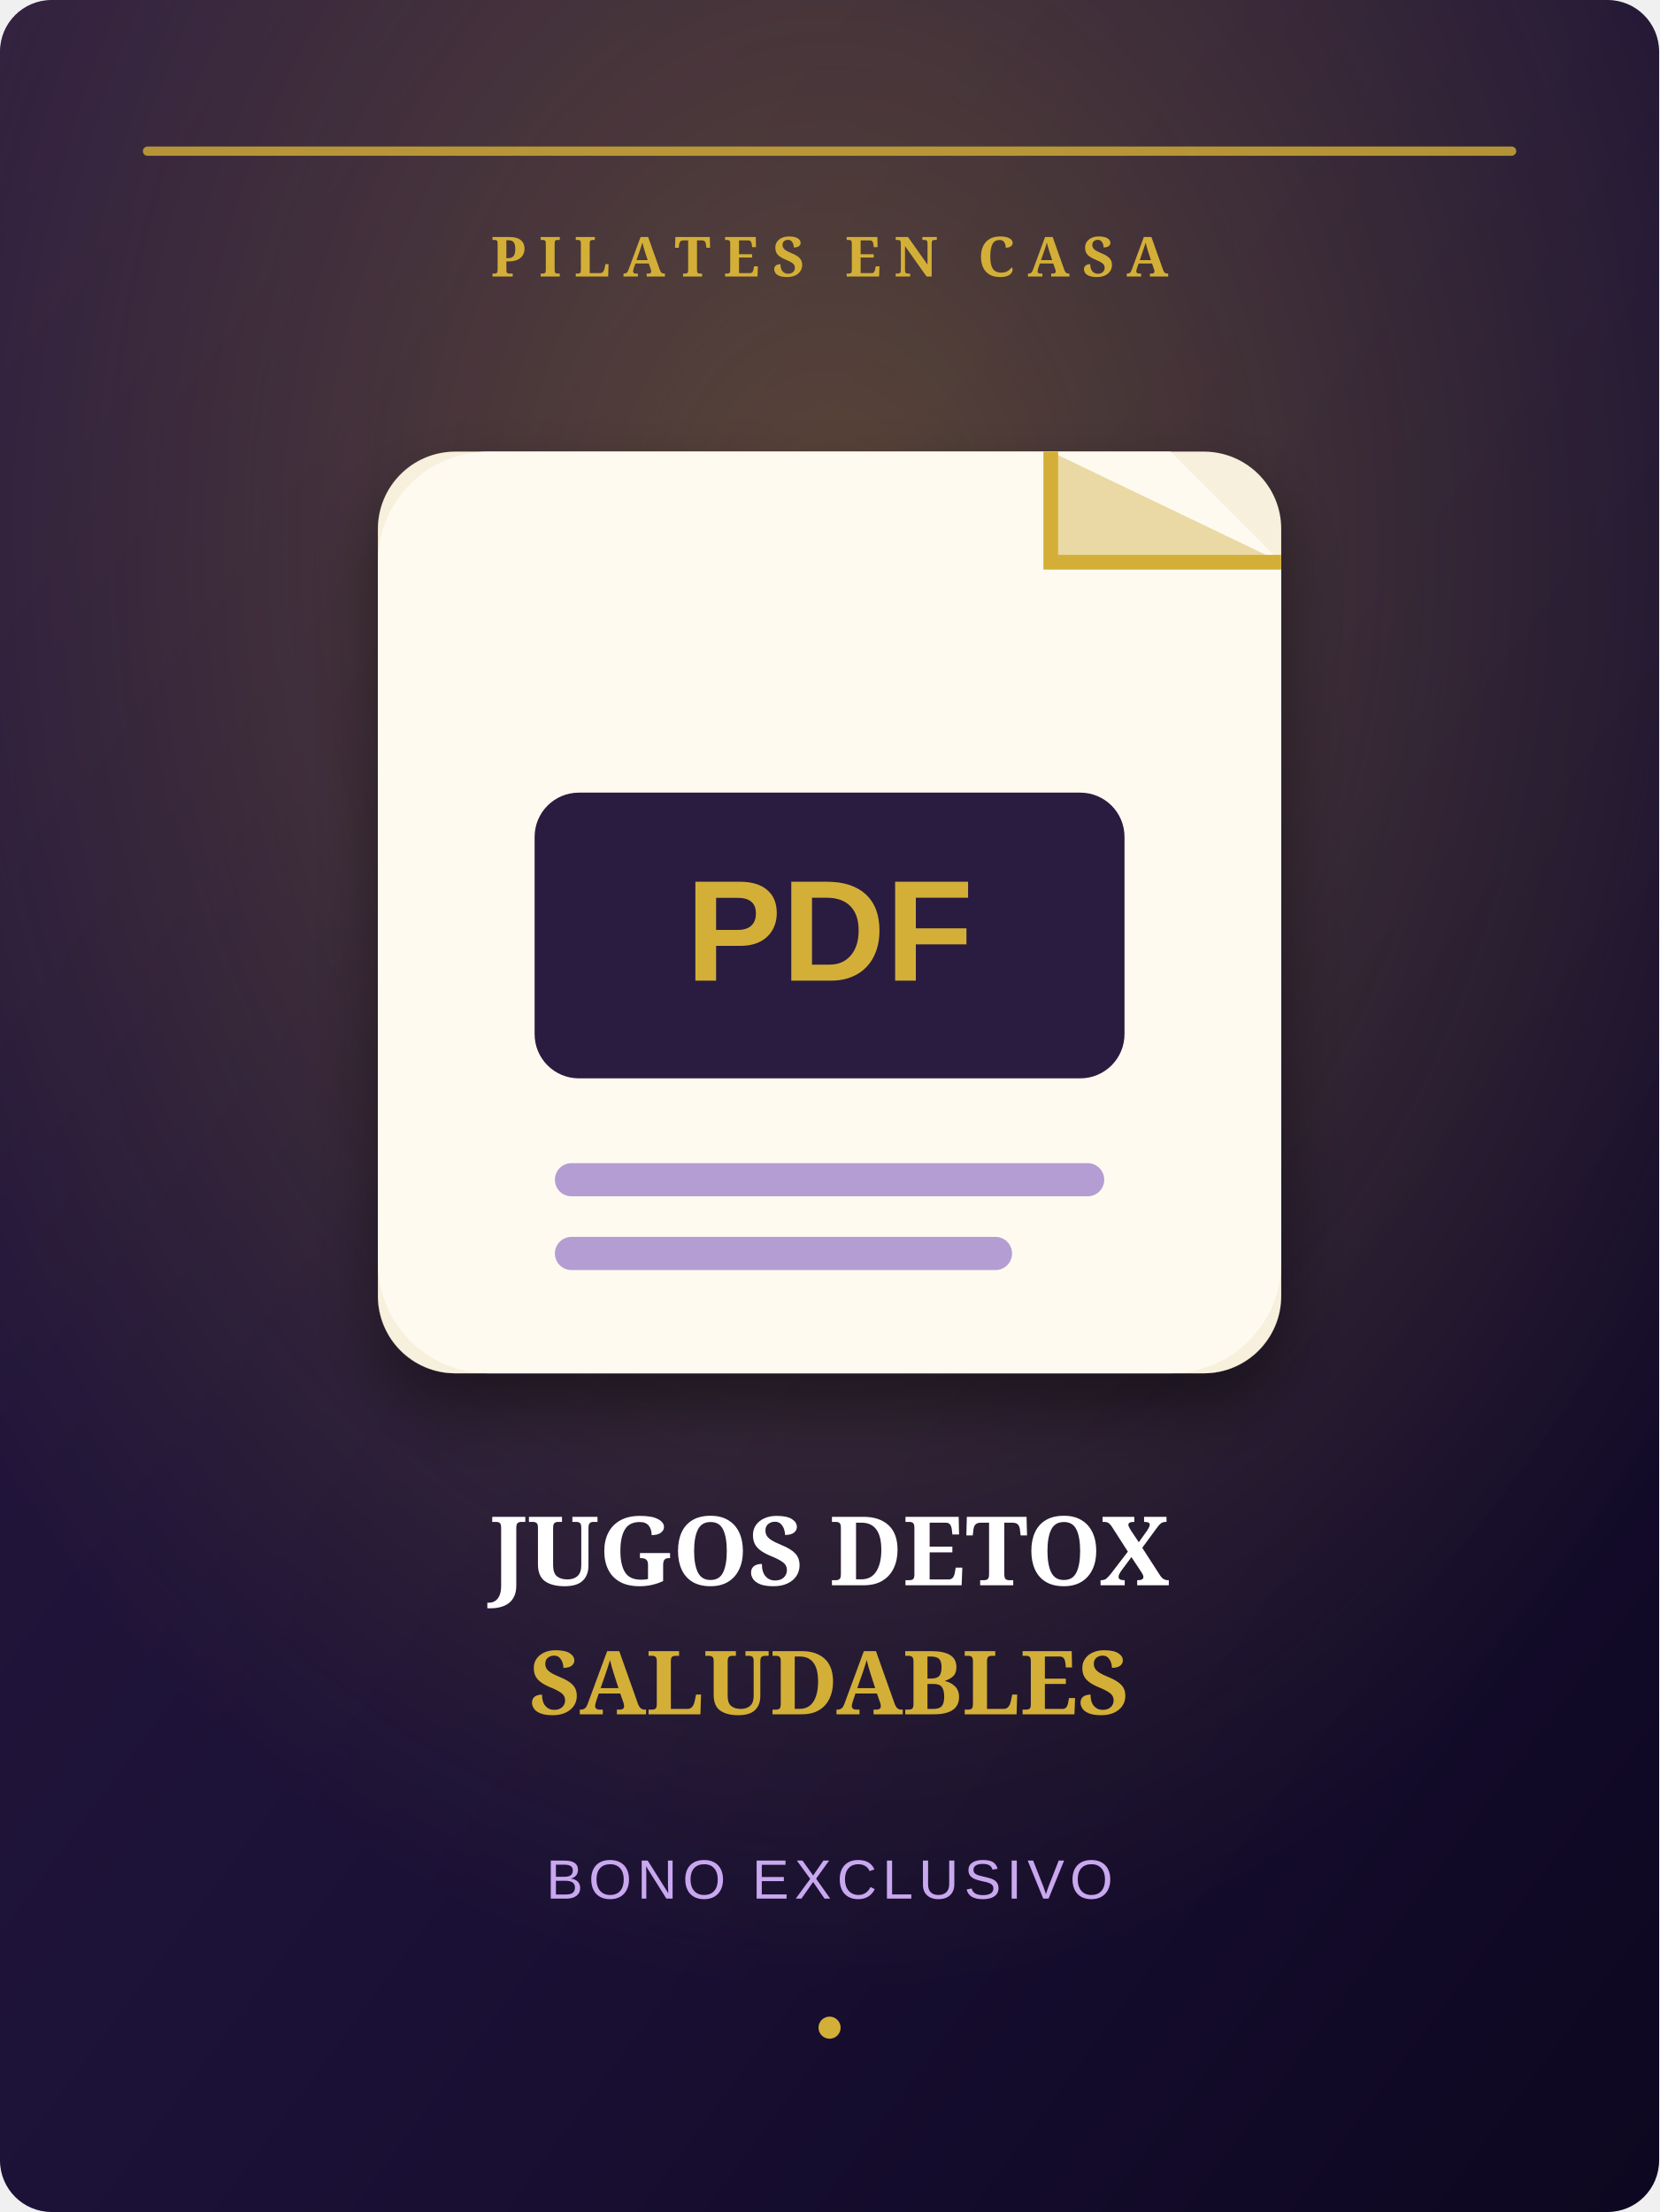
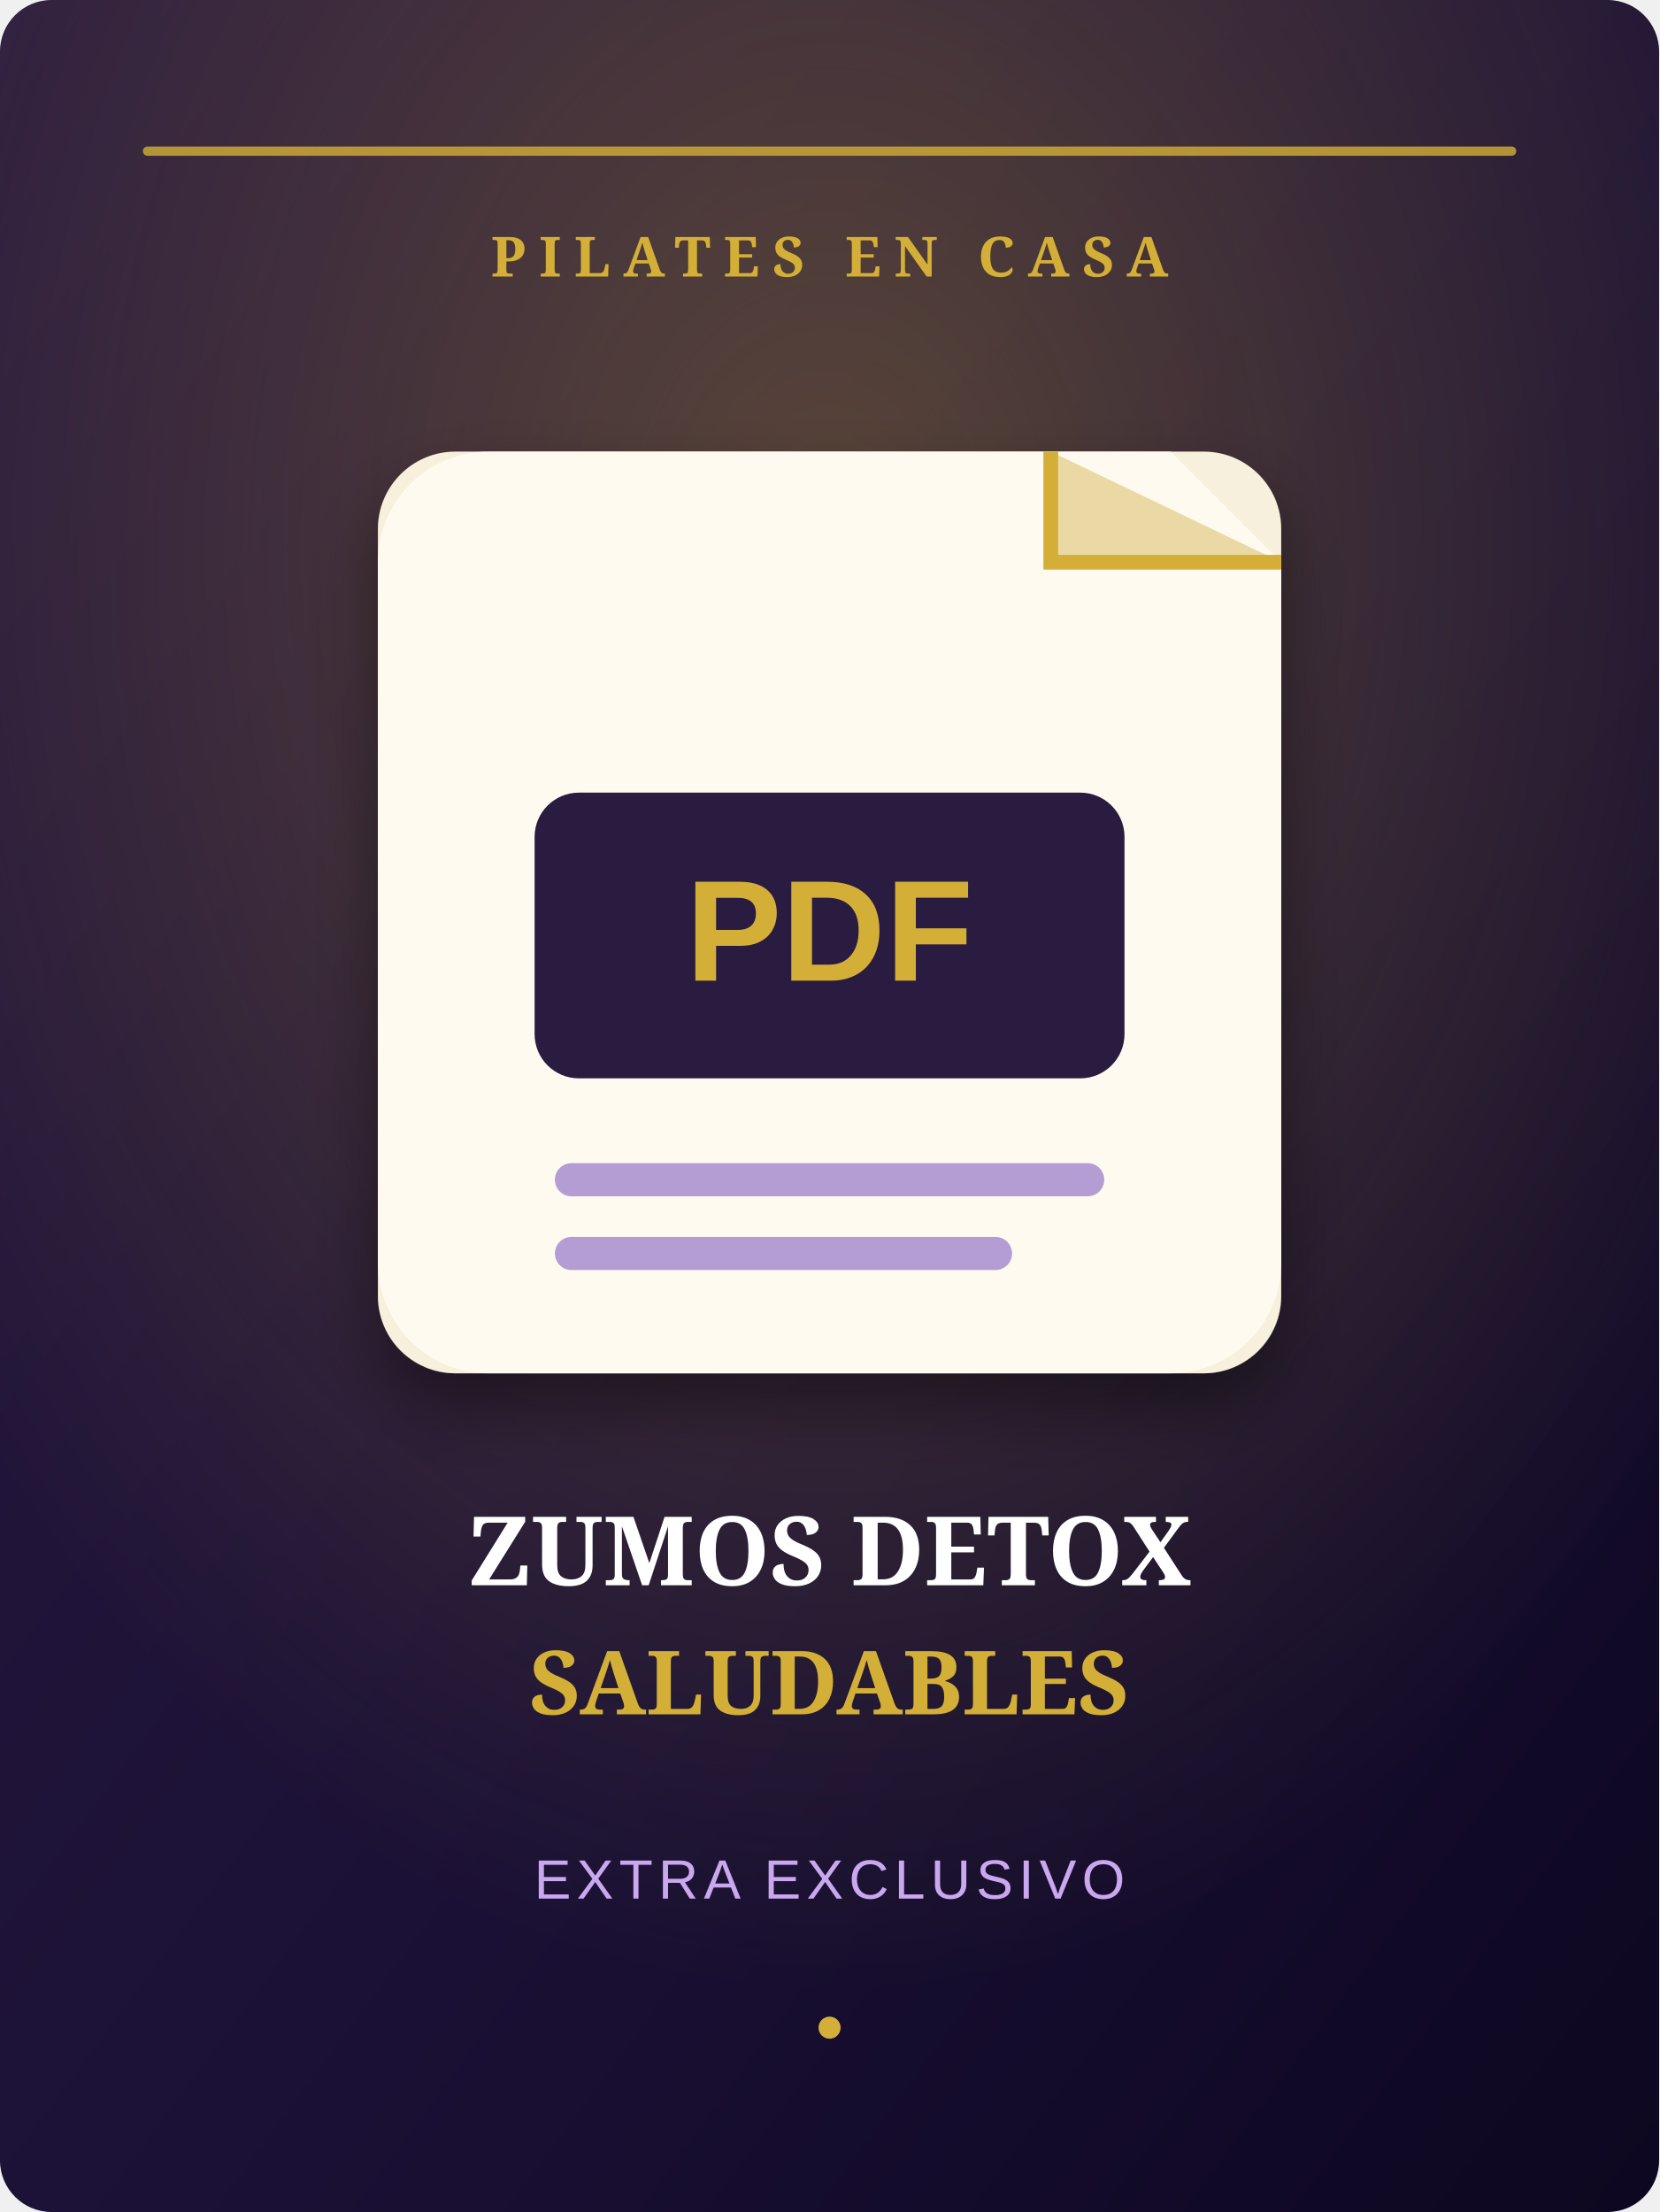
<svg xmlns="http://www.w3.org/2000/svg" width="900" height="1200" viewBox="0 0 900 1200">
  <defs>
    <linearGradient id="bg" x1="0" y1="0" x2="1" y2="1">
      <stop offset="0" stop-color="#2a1a40" />
      <stop offset="0.58" stop-color="#1a1035" />
      <stop offset="1" stop-color="#0d0720" />
    </linearGradient>
    <radialGradient id="glow" cx="50%" cy="25%" r="65%">
      <stop offset="0" stop-color="#d4af37" stop-opacity=".32" />
      <stop offset="1" stop-color="#d4af37" stop-opacity="0" />
    </radialGradient>
    <filter id="shadow" x="-30%" y="-30%" width="160%" height="160%">
      <feDropShadow dx="0" dy="18" stdDeviation="18" flood-color="#000" flood-opacity=".42" />
    </filter>
  </defs>
  <rect width="900" height="1200" rx="28" fill="url(#bg)" />
  <rect width="900" height="1200" rx="28" fill="url(#glow)" />
  <path d="M80 82H820" stroke="#d4af37" stroke-width="5" stroke-linecap="round" opacity=".8" />
  <text x="450" y="150" text-anchor="middle" fill="#d4af37" font-family="Georgia, serif" font-size="30" font-weight="700" letter-spacing="7">PILATES EN CASA</text>
  <g filter="url(#shadow)">
    <rect x="205" y="245" width="490" height="500" rx="42" fill="#f7f0dc" />
    <path d="M570 245h65l60 60v380a60 60 0 0 1-60 60H265a60 60 0 0 1-60-60V305a60 60 0 0 1 60-60z" fill="#fffaf0" />
    <path d="M570 245v60h125" fill="#ead9a4" stroke="#d4af37" stroke-width="8" />
    <rect x="290" y="430" width="320" height="155" rx="24" fill="#2a1a40" />
    <text x="450" y="532" text-anchor="middle" fill="#d4af37" font-family="Arial, sans-serif" font-size="78" font-weight="800">PDF</text>
    <path d="M310 640H590M310 680H540" stroke="#9b7ec8" stroke-width="18" stroke-linecap="round" opacity=".75" />
  </g>
-   <text x="450" y="860" text-anchor="middle" fill="#ffffff" font-family="Georgia, serif" font-size="52" font-weight="700">JUGOS DETOX</text>
+   <text x="450" y="860" text-anchor="middle" fill="#ffffff" font-family="Georgia, serif" font-size="52" font-weight="700">ZUMOS DETOX</text>
  <text x="450" y="930" text-anchor="middle" fill="#d4af37" font-family="Georgia, serif" font-size="48" font-weight="700">SALUDABLES</text>
-   <text x="450" y="1030" text-anchor="middle" fill="#c9a8f0" font-family="Arial, sans-serif" font-size="30" letter-spacing="3">BONO EXCLUSIVO</text>
+   <text x="450" y="1030" text-anchor="middle" fill="#c9a8f0" font-family="Arial, sans-serif" font-size="30" letter-spacing="3">EXTRA EXCLUSIVO</text>
  <circle cx="450" cy="1100" r="6" fill="#d4af37" />
</svg>
